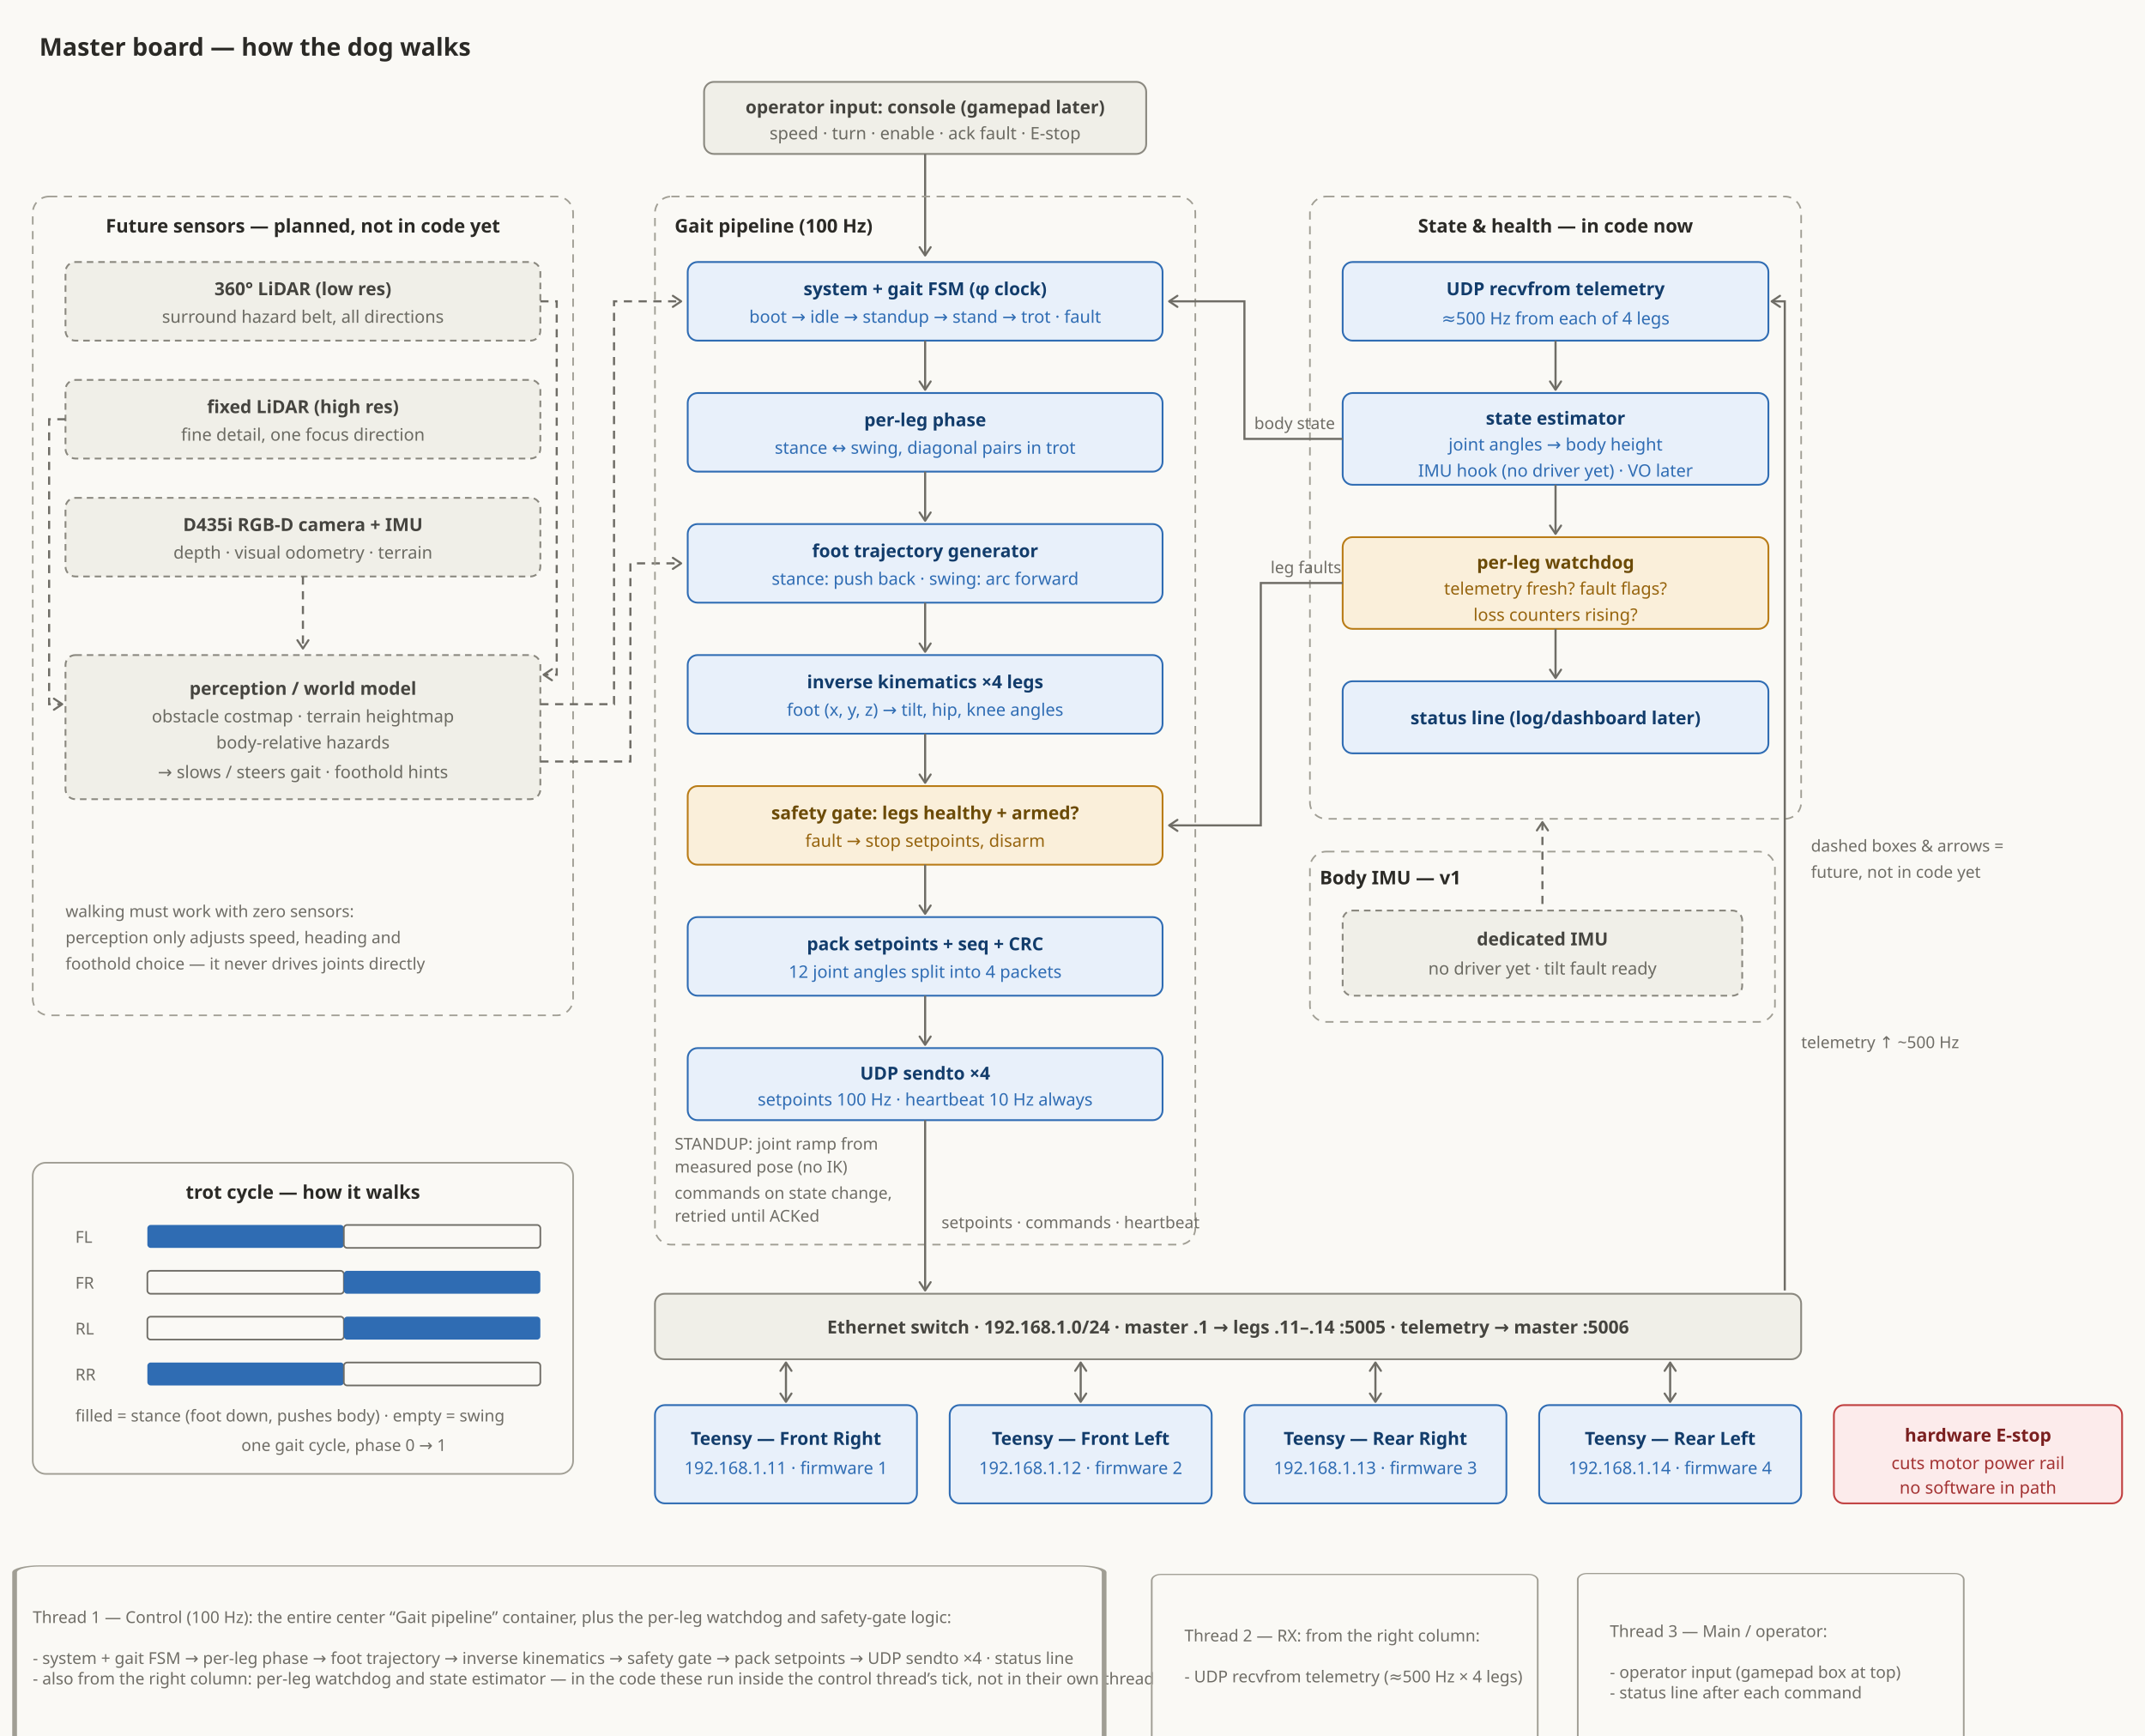
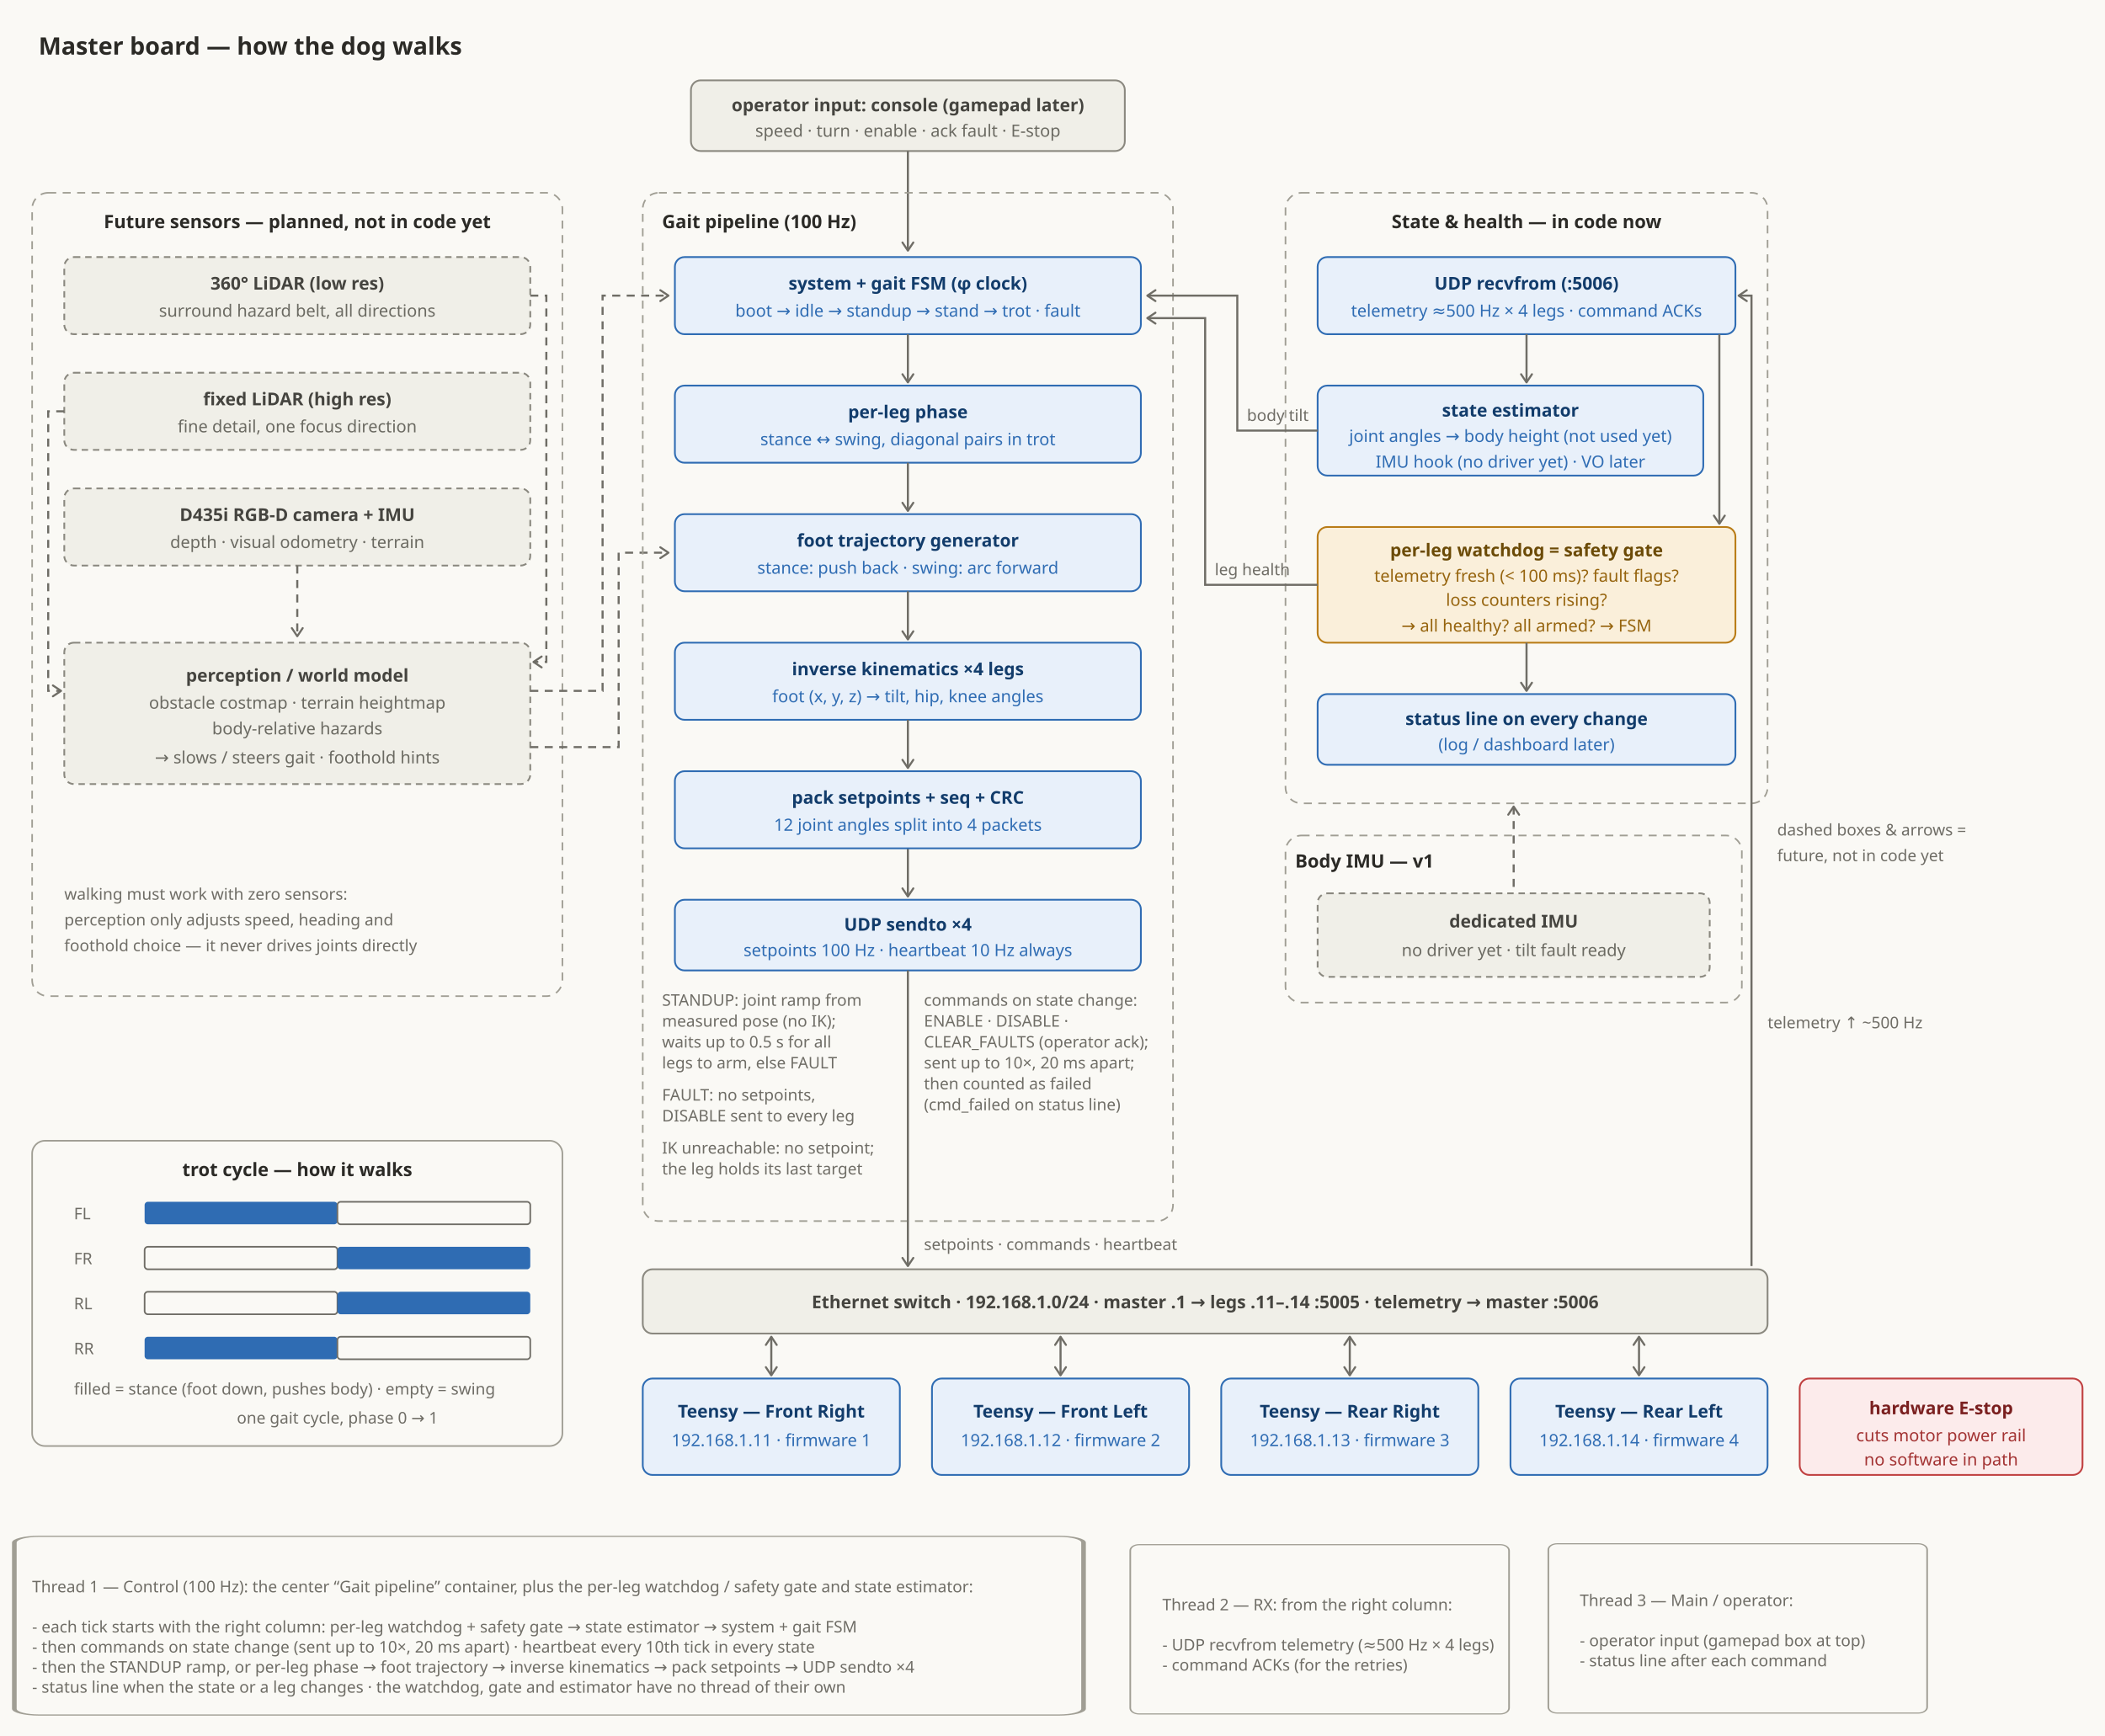
- <svg xmlns="http://www.w3.org/2000/svg" width="1310" height="1060" viewBox="0 0 1310 1060" role="img" aria-label="Master board gait pipeline block diagram with future lidar and camera inputs" version="1.1" id="svg76">
+ <svg xmlns="http://www.w3.org/2000/svg" width="1310" height="1080" viewBox="0 0 1310 1080" role="img" aria-label="Master board gait pipeline block diagram with future lidar and camera inputs" version="1.1" id="svg76">
  <style id="style1">
svg{font-family:"Segoe UI",system-ui,sans-serif}
.step rect{fill:#e8f0fa;stroke:#2f6cb3}
.check rect{fill:#faefda;stroke:#b97c17}
.ipc rect{fill:#e2f4ec;stroke:#1d9e75}
.hw rect{fill:#f0efe8;stroke:#8a887f}
.fail rect{fill:#fcebeb;stroke:#c04040}
.step text{fill:#123c6b}.step .sub{fill:#2f6cb3}
.check text{fill:#6b4a06}.check .sub{fill:#96640e}
.ipc text{fill:#0a5742}.ipc .sub{fill:#117a5a}
.hw text{fill:#45443f}.hw .sub{fill:#6b6a62}
.fail text{fill:#7a1f1f}.fail .sub{fill:#a33333}
rect.node{stroke-width:1.1}
.cont{fill:none;stroke:#a09e94;stroke-width:1;stroke-dasharray:5 4}
.contlbl{fill:#2b2a26;font-size:11.5px;font-weight:600}
.flow{fill:none;stroke:#6f6d66;stroke-width:1.3}
.lbl{fill:#6f6d66;font-size:10px}
.t1{font-size:11px;font-weight:600}
.sub{font-size:10.5px;font-weight:400}
.title{fill:#2b2a26;font-size:15px;font-weight:600}
.stance{fill:#2f6cb3}
.swing{fill:none;stroke:#6f6d66;stroke-width:1}
</style>
  <rect x="0" y="0" width="1310" height="1270.527" fill="#faf9f5" id="rect1" style="stroke-width:1.16" />
  <text class="lbl" x="19.998" y="991.043" id="text29-3-7-0-8" style="font-size:10px;fill:#6f6d66">
-     <tspan x="19.998" y="991.043" id="tspan182">Thread 1 — Control (100 Hz): the entire center “Gait pipeline” container, plus the per-leg watchdog and safety-gate logic:</tspan>
+     <tspan x="19.998" y="991.043" id="tspan182">Thread 1 — Control (100 Hz): the center “Gait pipeline” container, plus the per-leg watchdog / safety gate and state estimator:</tspan>
    <tspan x="19.998" y="1003.543" id="tspan81" />
-     <tspan x="19.998" y="1016.043" id="tspan82">- system + gait FSM → per-leg phase → foot trajectory → inverse kinematics → safety gate → pack setpoints → UDP sendto ×4 · status line</tspan>
-     <tspan x="19.998" y="1028.543" id="tspan83">- also from the right column: per-leg watchdog and state estimator — in the code these run inside the control thread’s tick, not in their own thread</tspan>
+     <tspan x="19.998" y="1016.043" id="tspan82">- each tick starts with the right column: per-leg watchdog + safety gate → state estimator → system + gait FSM</tspan>
+     <tspan x="19.998" y="1028.543" id="tspan83">- then commands on state change (sent up to 10×, 20 ms apart) · heartbeat every 10th tick in every state</tspan>
+     <tspan x="19.998" y="1041.043" id="tspan83b">- then the STANDUP ramp, or per-leg phase → foot trajectory → inverse kinematics → pack setpoints → UDP sendto ×4</tspan>
+     <tspan x="19.998" y="1053.543" id="tspan83c">- status line when the state or a leg changes · the watchdog, gate and estimator have no thread of their own</tspan>
  </text>
  <text class="lbl" x="723.384" y="1002.286" id="text29-3-7-0-8-7" style="font-size:10px;fill:#6f6d66">
    <tspan x="723.384" y="1002.286" id="tspan83-3">Thread 2 — RX: from the right column:</tspan>
    <tspan x="723.384" y="1014.786" id="tspan86" />
    <tspan x="723.384" y="1027.286" id="tspan87">- UDP recvfrom telemetry (≈500 Hz × 4 legs)</tspan>
+     <tspan x="723.384" y="1039.786" id="tspan87b">- command ACKs (for the retries)</tspan>
  </text>
  <text class="lbl" x="983.162" y="999.606" id="text29-3-7-0-8-7-7" style="font-size:10px;fill:#6f6d66">
    <tspan x="983.162" y="999.606" id="tspan87-3">Thread 3 — Main / operator:</tspan>
    <tspan x="983.162" y="1012.106" id="tspan89" />
    <tspan x="983.162" y="1024.606" id="tspan90">- operator input (gamepad box at top)</tspan>
    <tspan x="983.162" y="1037.106" id="tspan91">- status line after each command</tspan>
  </text>
  <g id="g93-4-3-6" transform="matrix(1.914869,0,0,0.4869735,158.4222,607.4295)">
    <rect x="-78.074" y="716.219" width="347.49" height="228.41" rx="7.988" fill="none" stroke="#a09e94" stroke-width="1.51" id="rect86-2-3-0" />
    <text class="lbl" x="50" y="759" id="text87-2-4-2" style="font-size:10px;fill:#6f6d66">
      <tspan x="50" y="759" id="tspan109-1-4" />
    </text>
    <text xml:space="preserve" style="text-align:start;writing-mode:lr-tb;direction:ltr;text-anchor:start;fill:#000000" x="57.205" y="771.433" id="text95-1-8">
      <tspan id="tspan95-3-6" x="57.205" y="771.433" />
    </text>
    <text class="lbl" x="50" y="759" id="text118-8-5" style="font-size:10px;fill:#6f6d66">
      <tspan x="50" y="759" id="tspan118-7-0" />
    </text>
  </g>
  <g id="g93-4-3-6-1" transform="matrix(0.6783716,0,0,0.4612323,756.3538,631.0666)">
    <rect x="-78.074" y="716.219" width="347.49" height="228.41" rx="7.988" fill="none" stroke="#a09e94" stroke-width="1.51" id="rect86-2-3-0-6" />
    <text class="lbl" x="50" y="759" id="text87-2-4-2-8" style="font-size:10px;fill:#6f6d66">
      <tspan x="50" y="759" id="tspan109-1-4-5" />
    </text>
    <text xml:space="preserve" style="text-align:start;writing-mode:lr-tb;direction:ltr;text-anchor:start;fill:#000000" x="57.205" y="771.433" id="text95-1-8-7">
      <tspan id="tspan95-3-6-6" x="57.205" y="771.433" />
    </text>
    <text class="lbl" x="50" y="759" id="text118-8-5-1" style="font-size:10px;fill:#6f6d66">
      <tspan x="50" y="759" id="tspan118-7-0-8" />
    </text>
  </g>
  <g id="g93-4-3-6-1-3" transform="matrix(0.6783716,0,0,0.4612323,1016.547,630.5062)">
    <rect x="-78.074" y="716.219" width="347.49" height="228.41" rx="7.988" fill="none" stroke="#a09e94" stroke-width="1.51" id="rect86-2-3-0-6-3" />
    <text class="lbl" x="50" y="759" id="text87-2-4-2-8-4" style="font-size:10px;fill:#6f6d66">
      <tspan x="50" y="759" id="tspan109-1-4-5-1" />
    </text>
    <text xml:space="preserve" style="text-align:start;writing-mode:lr-tb;direction:ltr;text-anchor:start;fill:#000000" x="57.205" y="771.433" id="text95-1-8-7-1">
      <tspan id="tspan95-3-6-6-3" x="57.205" y="771.433" />
    </text>
    <text class="lbl" x="50" y="759" id="text118-8-5-1-8" style="font-size:10px;fill:#6f6d66">
      <tspan x="50" y="759" id="tspan118-7-0-8-7" />
    </text>
  </g>
  <defs id="defs1">
    <marker id="arr" viewBox="0 0 10 10" refX="8" refY="5" markerWidth="6.5" markerHeight="6.5" orient="auto-start-reverse">
      <path d="M2 1L8 5L2 9" fill="none" stroke="context-stroke" stroke-width="1.5" stroke-linecap="round" stroke-linejoin="round" id="path1" />
    </marker>
  </defs>
  <text class="title" x="24" y="34" id="text1">Master board — how the dog walks</text>
  <g class="hw" id="g3">
    <rect class="node" x="430" y="50" width="270" height="44" rx="6" id="rect2" />
    <text class="t1" x="565" y="65" text-anchor="middle" dominant-baseline="central" id="text2">operator input: console (gamepad later)</text>
    <text class="sub" x="565" y="81" text-anchor="middle" dominant-baseline="central" id="text3">speed · turn · enable · ack fault · E-stop</text>
  </g>
  <polyline class="flow" points="565,94 565,156" marker-end="url(#arr)" id="polyline3" />
  <rect class="cont" x="20" y="120" width="330" height="500" rx="10" id="rect3" />
  <text class="contlbl" x="185" y="142" text-anchor="middle" id="text4">Future sensors — planned, not in code yet</text>
  <g class="hw" id="g6">
    <rect class="node" x="40" y="160" width="290" height="48" rx="6" stroke-dasharray="4 3" id="rect4" />
    <text class="t1" x="185" y="176" text-anchor="middle" dominant-baseline="central" id="text5">360° LiDAR (low res)</text>
    <text class="sub" x="185" y="193" text-anchor="middle" dominant-baseline="central" id="text6">surround hazard belt, all directions</text>
  </g>
  <g class="hw" id="g8">
    <rect class="node" x="40" y="232" width="290" height="48" rx="6" stroke-dasharray="4 3" id="rect6" />
    <text class="t1" x="185" y="248" text-anchor="middle" dominant-baseline="central" id="text7">fixed LiDAR (high res)</text>
    <text class="sub" x="185" y="265" text-anchor="middle" dominant-baseline="central" id="text8">fine detail, one focus direction</text>
  </g>
  <g class="hw" id="g10">
    <rect class="node" x="40" y="304" width="290" height="48" rx="6" stroke-dasharray="4 3" id="rect8" />
    <text class="t1" x="185" y="320" text-anchor="middle" dominant-baseline="central" id="text9">D435i RGB-D camera + IMU</text>
    <text class="sub" x="185" y="337" text-anchor="middle" dominant-baseline="central" id="text10">depth · visual odometry · terrain</text>
  </g>
  <polyline class="flow" points="330,184 340,184 340,412 332,412" marker-end="url(#arr)" stroke-dasharray="5 4" id="polyline10" />
  <polyline class="flow" points="40,256 30,256 30,430 38,430" marker-end="url(#arr)" stroke-dasharray="5 4" id="polyline11" />
  <polyline class="flow" points="185,352 185,396" marker-end="url(#arr)" stroke-dasharray="5 4" id="polyline12" />
  <g class="hw" id="g15">
    <rect class="node" x="40" y="400" width="290" height="88" rx="6" stroke-dasharray="4 3" id="rect12" />
    <text class="t1" x="185" y="420" text-anchor="middle" dominant-baseline="central" id="text12">perception / world model</text>
    <text class="sub" x="185" y="437" text-anchor="middle" dominant-baseline="central" id="text13">obstacle costmap · terrain heightmap</text>
    <text class="sub" x="185" y="453" text-anchor="middle" dominant-baseline="central" id="text14">body-relative hazards</text>
    <text class="sub" x="185" y="470" text-anchor="middle" dominant-baseline="central" id="text15">→ slows / steers gait · foothold hints</text>
  </g>
  <polyline class="flow" points="330,430 375,430 375,184 416,184" marker-end="url(#arr)" stroke-dasharray="5 4" id="polyline15" />
  <polyline class="flow" points="330,465 385,465 385,344 416,344" marker-end="url(#arr)" stroke-dasharray="5 4" id="polyline16" />
  <text class="lbl" x="40" y="560" id="text16">walking must work with zero sensors:</text>
  <text class="lbl" x="40" y="576" id="text17">perception only adjusts speed, heading and</text>
  <text class="lbl" x="40" y="592" id="text18">foothold choice — it never drives joints directly</text>
  <rect class="cont" x="400" y="120" width="330" height="640" rx="10" id="rect18" />
  <text class="contlbl" x="412" y="142" id="text19">Gait pipeline (100 Hz)</text>
  <g class="step" id="g21">
    <rect class="node" x="420" y="160" width="290" height="48" rx="6" id="rect19" />
    <text class="t1" x="565" y="176" text-anchor="middle" dominant-baseline="central" id="text20">system + gait FSM (φ clock)</text>
    <text class="sub" x="565" y="193" text-anchor="middle" dominant-baseline="central" id="text21">boot → idle → standup → stand → trot · fault</text>
  </g>
  <polyline class="flow" points="565,208 565,238" marker-end="url(#arr)" id="polyline21" />
  <g class="step" id="g23">
    <rect class="node" x="420" y="240" width="290" height="48" rx="6" id="rect21" />
    <text class="t1" x="565" y="256" text-anchor="middle" dominant-baseline="central" id="text22">per-leg phase</text>
    <text class="sub" x="565" y="273" text-anchor="middle" dominant-baseline="central" id="text23">stance ↔ swing, diagonal pairs in trot</text>
  </g>
  <polyline class="flow" points="565,288 565,318" marker-end="url(#arr)" id="polyline23" />
  <g class="step" id="g25">
    <rect class="node" x="420" y="320" width="290" height="48" rx="6" id="rect23" />
    <text class="t1" x="565" y="336" text-anchor="middle" dominant-baseline="central" id="text24">foot trajectory generator</text>
    <text class="sub" x="565" y="353" text-anchor="middle" dominant-baseline="central" id="text25">stance: push back · swing: arc forward</text>
  </g>
  <polyline class="flow" points="565,368 565,398" marker-end="url(#arr)" id="polyline25" />
  <g class="step" id="g27">
    <rect class="node" x="420" y="400" width="290" height="48" rx="6" id="rect25" />
    <text class="t1" x="565" y="416" text-anchor="middle" dominant-baseline="central" id="text26">inverse kinematics ×4 legs</text>
    <text class="sub" x="565" y="433" text-anchor="middle" dominant-baseline="central" id="text27">foot (x, y, z) → tilt, hip, knee angles</text>
  </g>
  <polyline class="flow" points="565,448 565,478" marker-end="url(#arr)" id="polyline27" />
-   <g class="check" id="g29">
-     <rect class="node" x="420" y="480" width="290" height="48" rx="6" id="rect27" />
-     <text class="t1" x="565" y="496" text-anchor="middle" dominant-baseline="central" id="text28">safety gate: legs healthy + armed?</text>
-     <text class="sub" x="565" y="513" text-anchor="middle" dominant-baseline="central" id="text29">fault → stop setpoints, disarm</text>
-   </g>
  <polyline class="flow" points="565,528 565,558" marker-end="url(#arr)" id="polyline29" />
  <g class="step" id="g31">
-     <rect class="node" x="420" y="560" width="290" height="48" rx="6" id="rect29" />
-     <text class="t1" x="565" y="576" text-anchor="middle" dominant-baseline="central" id="text30">pack setpoints + seq + CRC</text>
-     <text class="sub" x="565" y="593" text-anchor="middle" dominant-baseline="central" id="text31">12 joint angles split into 4 packets</text>
-   </g>
-   <polyline class="flow" points="565,608 565,638" marker-end="url(#arr)" id="polyline31" />
+     <rect class="node" x="420" y="480" width="290" height="48" rx="6" id="rect29" />
+     <text class="t1" x="565" y="496" text-anchor="middle" dominant-baseline="central" id="text30">pack setpoints + seq + CRC</text>
+     <text class="sub" x="565" y="513" text-anchor="middle" dominant-baseline="central" id="text31">12 joint angles split into 4 packets</text>
+   </g>
  <g class="step" id="g33">
-     <rect class="node" x="420" y="640" width="290" height="44" rx="6" id="rect31" />
-     <text class="t1" x="565" y="655" text-anchor="middle" dominant-baseline="central" id="text32">UDP sendto ×4</text>
-     <text class="sub" x="565" y="671" text-anchor="middle" dominant-baseline="central" id="text33">setpoints 100 Hz · heartbeat 10 Hz always</text>
-   </g>
-   <polyline class="flow" points="565,684 565,788" marker-end="url(#arr)" id="polyline33" />
-   <text class="lbl" x="575" y="750" id="text34">setpoints · commands · heartbeat</text>
-   <text class="lbl" x="412" y="702" id="noteStandup1">STANDUP: joint ramp from</text>
-   <text class="lbl" x="412" y="716" id="noteStandup2">measured pose (no IK)</text>
-   <text class="lbl" x="412" y="732" id="noteCmd1">commands on state change,</text>
-   <text class="lbl" x="412" y="746" id="noteCmd2">retried until ACKed</text>
+     <rect class="node" x="420" y="560" width="290" height="44" rx="6" id="rect31" />
+     <text class="t1" x="565" y="575" text-anchor="middle" dominant-baseline="central" id="text32">UDP sendto ×4</text>
+     <text class="sub" x="565" y="591" text-anchor="middle" dominant-baseline="central" id="text33">setpoints 100 Hz · heartbeat 10 Hz always</text>
+   </g>
+   <polyline class="flow" points="565,604 565,788" marker-end="url(#arr)" id="polyline33" />
+   <text class="lbl" x="575" y="778" id="text34">setpoints · commands · heartbeat</text>
+   <text class="lbl" x="412" y="626" id="noteStandup1">STANDUP: joint ramp from</text>
+   <text class="lbl" x="412" y="639" id="noteStandup2">measured pose (no IK);</text>
+   <text class="lbl" x="412" y="652" id="noteStandup3">waits up to 0.5 s for all</text>
+   <text class="lbl" x="412" y="665" id="noteStandup4">legs to arm, else FAULT</text>
+   <text class="lbl" x="412" y="685" id="noteFault1">FAULT: no setpoints,</text>
+   <text class="lbl" x="412" y="698" id="noteFault2">DISABLE sent to every leg</text>
+   <text class="lbl" x="412" y="718" id="noteIk1">IK unreachable: no setpoint;</text>
+   <text class="lbl" x="412" y="731" id="noteIk2">the leg holds its last target</text>
+   <text class="lbl" x="575" y="626" id="noteCmd1">commands on state change:</text>
+   <text class="lbl" x="575" y="639" id="noteCmd2">ENABLE · DISABLE ·</text>
+   <text class="lbl" x="575" y="652" id="noteCmd3">CLEAR_FAULTS (operator ack);</text>
+   <text class="lbl" x="575" y="665" id="noteCmd4">sent up to 10×, 20 ms apart;</text>
+   <text class="lbl" x="575" y="678" id="noteCmd5">then counted as failed</text>
+   <text class="lbl" x="575" y="691" id="noteCmd6">(cmd_failed on status line)</text>
  <rect class="cont" x="800" y="120" width="300" height="380" rx="10" id="rect34" />
  <text class="contlbl" x="950" y="142" text-anchor="middle" id="text35">State &amp; health — in code now</text>
  <g class="step" id="g37">
    <rect class="node" x="820" y="160" width="260" height="48" rx="6" id="rect35" />
-     <text class="t1" x="950" y="176" text-anchor="middle" dominant-baseline="central" id="text36">UDP recvfrom telemetry</text>
-     <text class="sub" x="950" y="193" text-anchor="middle" dominant-baseline="central" id="text37">≈500 Hz from each of 4 legs</text>
+     <text class="t1" x="950" y="176" text-anchor="middle" dominant-baseline="central" id="text36">UDP recvfrom (:5006)</text>
+     <text class="sub" x="950" y="193" text-anchor="middle" dominant-baseline="central" id="text37">telemetry ≈500 Hz × 4 legs · command ACKs</text>
  </g>
  <polyline class="flow" points="950,208 950,238" marker-end="url(#arr)" id="polyline37" />
  <g class="step" id="g40">
-     <rect class="node" x="820" y="240" width="260" height="56" rx="6" id="rect37" />
-     <text class="t1" x="950" y="255" text-anchor="middle" dominant-baseline="central" id="text38">state estimator</text>
-     <text class="sub" x="950" y="271" text-anchor="middle" dominant-baseline="central" id="text39">joint angles → body height</text>
-     <text class="sub" x="950" y="287" text-anchor="middle" dominant-baseline="central" id="text40">IMU hook (no driver yet) · VO later</text>
-   </g>
-   <polyline class="flow" points="950,296 950,326" marker-end="url(#arr)" id="polyline40" />
+     <rect class="node" x="820" y="240" width="240" height="56" rx="6" id="rect37" />
+     <text class="t1" x="940" y="255" text-anchor="middle" dominant-baseline="central" id="text38">state estimator</text>
+     <text class="sub" x="940" y="271" text-anchor="middle" dominant-baseline="central" id="text39">joint angles → body height (not used yet)</text>
+     <text class="sub" x="940" y="287" text-anchor="middle" dominant-baseline="central" id="text40">IMU hook (no driver yet) · VO later</text>
+   </g>
+   <polyline class="flow" points="1070,208 1070,326" marker-end="url(#arr)" id="polyline40" />
  <g class="check" id="g43">
-     <rect class="node" x="820" y="328" width="260" height="56" rx="6" id="rect40" />
-     <text class="t1" x="950" y="343" text-anchor="middle" dominant-baseline="central" id="text41">per-leg watchdog</text>
-     <text class="sub" x="950" y="359" text-anchor="middle" dominant-baseline="central" id="text42">telemetry fresh? fault flags?</text>
-     <text class="sub" x="950" y="375" text-anchor="middle" dominant-baseline="central" id="text43">loss counters rising?</text>
-   </g>
-   <polyline class="flow" points="950,384 950,414" marker-end="url(#arr)" id="polyline43" />
+     <rect class="node" x="820" y="328" width="260" height="72" rx="6" id="rect40" />
+     <text class="t1" x="950" y="342" text-anchor="middle" dominant-baseline="central" id="text41">per-leg watchdog = safety gate</text>
+     <text class="sub" x="950" y="358" text-anchor="middle" dominant-baseline="central" id="text42">telemetry fresh (&lt; 100 ms)? fault flags?</text>
+     <text class="sub" x="950" y="373" text-anchor="middle" dominant-baseline="central" id="text43">loss counters rising?</text>
+     <text class="sub" x="950" y="388" text-anchor="middle" dominant-baseline="central" id="text43b">→ all healthy? all armed? → FSM</text>
+   </g>
+   <polyline class="flow" points="950,400 950,430" marker-end="url(#arr)" id="polyline43" />
  <g class="step" id="g44">
-     <rect class="node" x="820" y="416" width="260" height="44" rx="6" id="rect43" />
-     <text class="t1" x="950" y="438" text-anchor="middle" dominant-baseline="central" id="text44">status line (log/dashboard later)</text>
+     <rect class="node" x="820" y="432" width="260" height="44" rx="6" id="rect43" />
+     <text class="t1" x="950" y="447" text-anchor="middle" dominant-baseline="central" id="text44">status line on every change</text>
+     <text class="sub" x="950" y="463" text-anchor="middle" dominant-baseline="central" id="text44b">(log / dashboard later)</text>
  </g>
  <polyline class="flow" points="942,552 942,502" stroke-dasharray="5 4" marker-end="url(#arr)" id="polyline44" />
  <rect class="cont" x="800" y="520" width="284" height="104" rx="10" id="rect44" />
  <text class="contlbl" x="806" y="540" id="text45">Body IMU — v1</text>
  <g class="hw" id="g47">
    <rect class="node" x="820" y="556" width="244" height="52" rx="6" stroke-dasharray="4 3" id="rect45" />
    <text class="t1" x="942" y="573" text-anchor="middle" dominant-baseline="central" id="text46">dedicated IMU</text>
    <text class="sub" x="942" y="591" text-anchor="middle" dominant-baseline="central" id="text47">no driver yet · tilt fault ready</text>
  </g>
-   <polyline class="flow" points="820,268 760,268 760,184 714,184" marker-end="url(#arr)" id="polyline47" />
-   <text class="lbl" x="766" y="262" id="text48">body state</text>
-   <polyline class="flow" points="820,356 770,356 770,504 714,504" marker-end="url(#arr)" id="polyline48" />
-   <text class="lbl" x="776" y="350" id="text49">leg faults</text>
+   <polyline class="flow" points="820,268 770,268 770,184 714,184" marker-end="url(#arr)" id="polyline47" />
+   <text class="lbl" x="776" y="262" id="text48">body tilt</text>
+   <polyline class="flow" points="820,364 750,364 750,198 714,198" marker-end="url(#arr)" id="polyline48" />
+   <text class="lbl" x="756" y="358" id="text49">leg health</text>
  <g class="hw" id="g50">
    <rect class="node" x="400" y="790" width="700" height="40" rx="6" id="rect49" />
    <text class="t1" x="750" y="810" text-anchor="middle" dominant-baseline="central" id="text50">Ethernet switch · 192.168.1.0/24 · master .1 → legs .11–.14 :5005 · telemetry → master :5006</text>
  </g>
  <polyline class="flow" points="1090,788 1090,184 1082,184" marker-end="url(#arr)" id="polyline50" />
  <text class="lbl" x="1100" y="640" id="text51">telemetry ↑ ~500 Hz</text>
  <text class="lbl" x="1106" y="520" id="text52">dashed boxes &amp; arrows =</text>
  <text class="lbl" x="1106" y="536" id="text53">future, not in code yet</text>
  <line class="flow" x1="480" y1="832" x2="480" y2="856" marker-start="url(#arr)" marker-end="url(#arr)" id="line53" />
  <line class="flow" x1="660" y1="832" x2="660" y2="856" marker-start="url(#arr)" marker-end="url(#arr)" id="line54" />
  <line class="flow" x1="840" y1="832" x2="840" y2="856" marker-start="url(#arr)" marker-end="url(#arr)" id="line55" />
  <line class="flow" x1="1020" y1="832" x2="1020" y2="856" marker-start="url(#arr)" marker-end="url(#arr)" id="line56" />
  <g class="step" id="g57">
    <rect class="node" x="400" y="858" width="160" height="60" rx="6" id="rect56" />
    <text class="t1" x="480" y="878" text-anchor="middle" dominant-baseline="central" id="text56">Teensy — Front Right</text>
    <text class="sub" x="480" y="896" text-anchor="middle" dominant-baseline="central" id="text57">192.168.1.11 · firmware 1</text>
  </g>
  <g class="step" id="g59">
    <rect class="node" x="580" y="858" width="160" height="60" rx="6" id="rect57" />
    <text class="t1" x="660" y="878" text-anchor="middle" dominant-baseline="central" id="text58">Teensy — Front Left</text>
    <text class="sub" x="660" y="896" text-anchor="middle" dominant-baseline="central" id="text59">192.168.1.12 · firmware 2</text>
  </g>
  <g class="step" id="g61">
    <rect class="node" x="760" y="858" width="160" height="60" rx="6" id="rect59" />
    <text class="t1" x="840" y="878" text-anchor="middle" dominant-baseline="central" id="text60">Teensy — Rear Right</text>
    <text class="sub" x="840" y="896" text-anchor="middle" dominant-baseline="central" id="text61">192.168.1.13 · firmware 3</text>
  </g>
  <g class="step" id="g63">
    <rect class="node" x="940" y="858" width="160" height="60" rx="6" id="rect61" />
    <text class="t1" x="1020" y="878" text-anchor="middle" dominant-baseline="central" id="text62">Teensy — Rear Left</text>
    <text class="sub" x="1020" y="896" text-anchor="middle" dominant-baseline="central" id="text63">192.168.1.14 · firmware 4</text>
  </g>
  <g class="fail" id="g66">
    <rect class="node" x="1120" y="858" width="176" height="60" rx="6" id="rect63" />
    <text class="t1" x="1208" y="876" text-anchor="middle" dominant-baseline="central" id="text64">hardware E-stop</text>
    <text class="sub" x="1208" y="893" text-anchor="middle" dominant-baseline="central" id="text65">cuts motor power rail</text>
    <text class="sub" x="1208" y="908" text-anchor="middle" dominant-baseline="central" id="text66">no software in path</text>
  </g>
  <g id="g76">
    <rect x="20" y="710" width="330" height="190" rx="8" fill="none" stroke="#a09e94" stroke-width="1" id="rect66" />
    <text class="contlbl" x="185" y="732" text-anchor="middle" id="text67">trot cycle — how it walks</text>
    <text class="lbl" x="46" y="755" dominant-baseline="central" id="text68">FL</text>
    <rect class="stance" x="90" y="748" width="120" height="14" rx="2" id="rect68" />
    <rect class="swing" x="210" y="748" width="120" height="14" rx="2" id="rect69" />
    <text class="lbl" x="46" y="783" dominant-baseline="central" id="text69">FR</text>
    <rect class="swing" x="90" y="776" width="120" height="14" rx="2" id="rect70" />
    <rect class="stance" x="210" y="776" width="120" height="14" rx="2" id="rect71" />
    <text class="lbl" x="46" y="811" dominant-baseline="central" id="text71">RL</text>
    <rect class="swing" x="90" y="804" width="120" height="14" rx="2" id="rect72" />
    <rect class="stance" x="210" y="804" width="120" height="14" rx="2" id="rect73" />
    <text class="lbl" x="46" y="839" dominant-baseline="central" id="text73">RR</text>
    <rect class="stance" x="90" y="832" width="120" height="14" rx="2" id="rect74" />
    <rect class="swing" x="210" y="832" width="120" height="14" rx="2" id="rect75" />
    <text class="lbl" x="46" y="868" id="text75">filled = stance (foot down, pushes body) · empty = swing</text>
    <text class="lbl" x="210" y="886" text-anchor="middle" id="text76">one gait cycle, phase 0 → 1</text>
  </g>
</svg>
